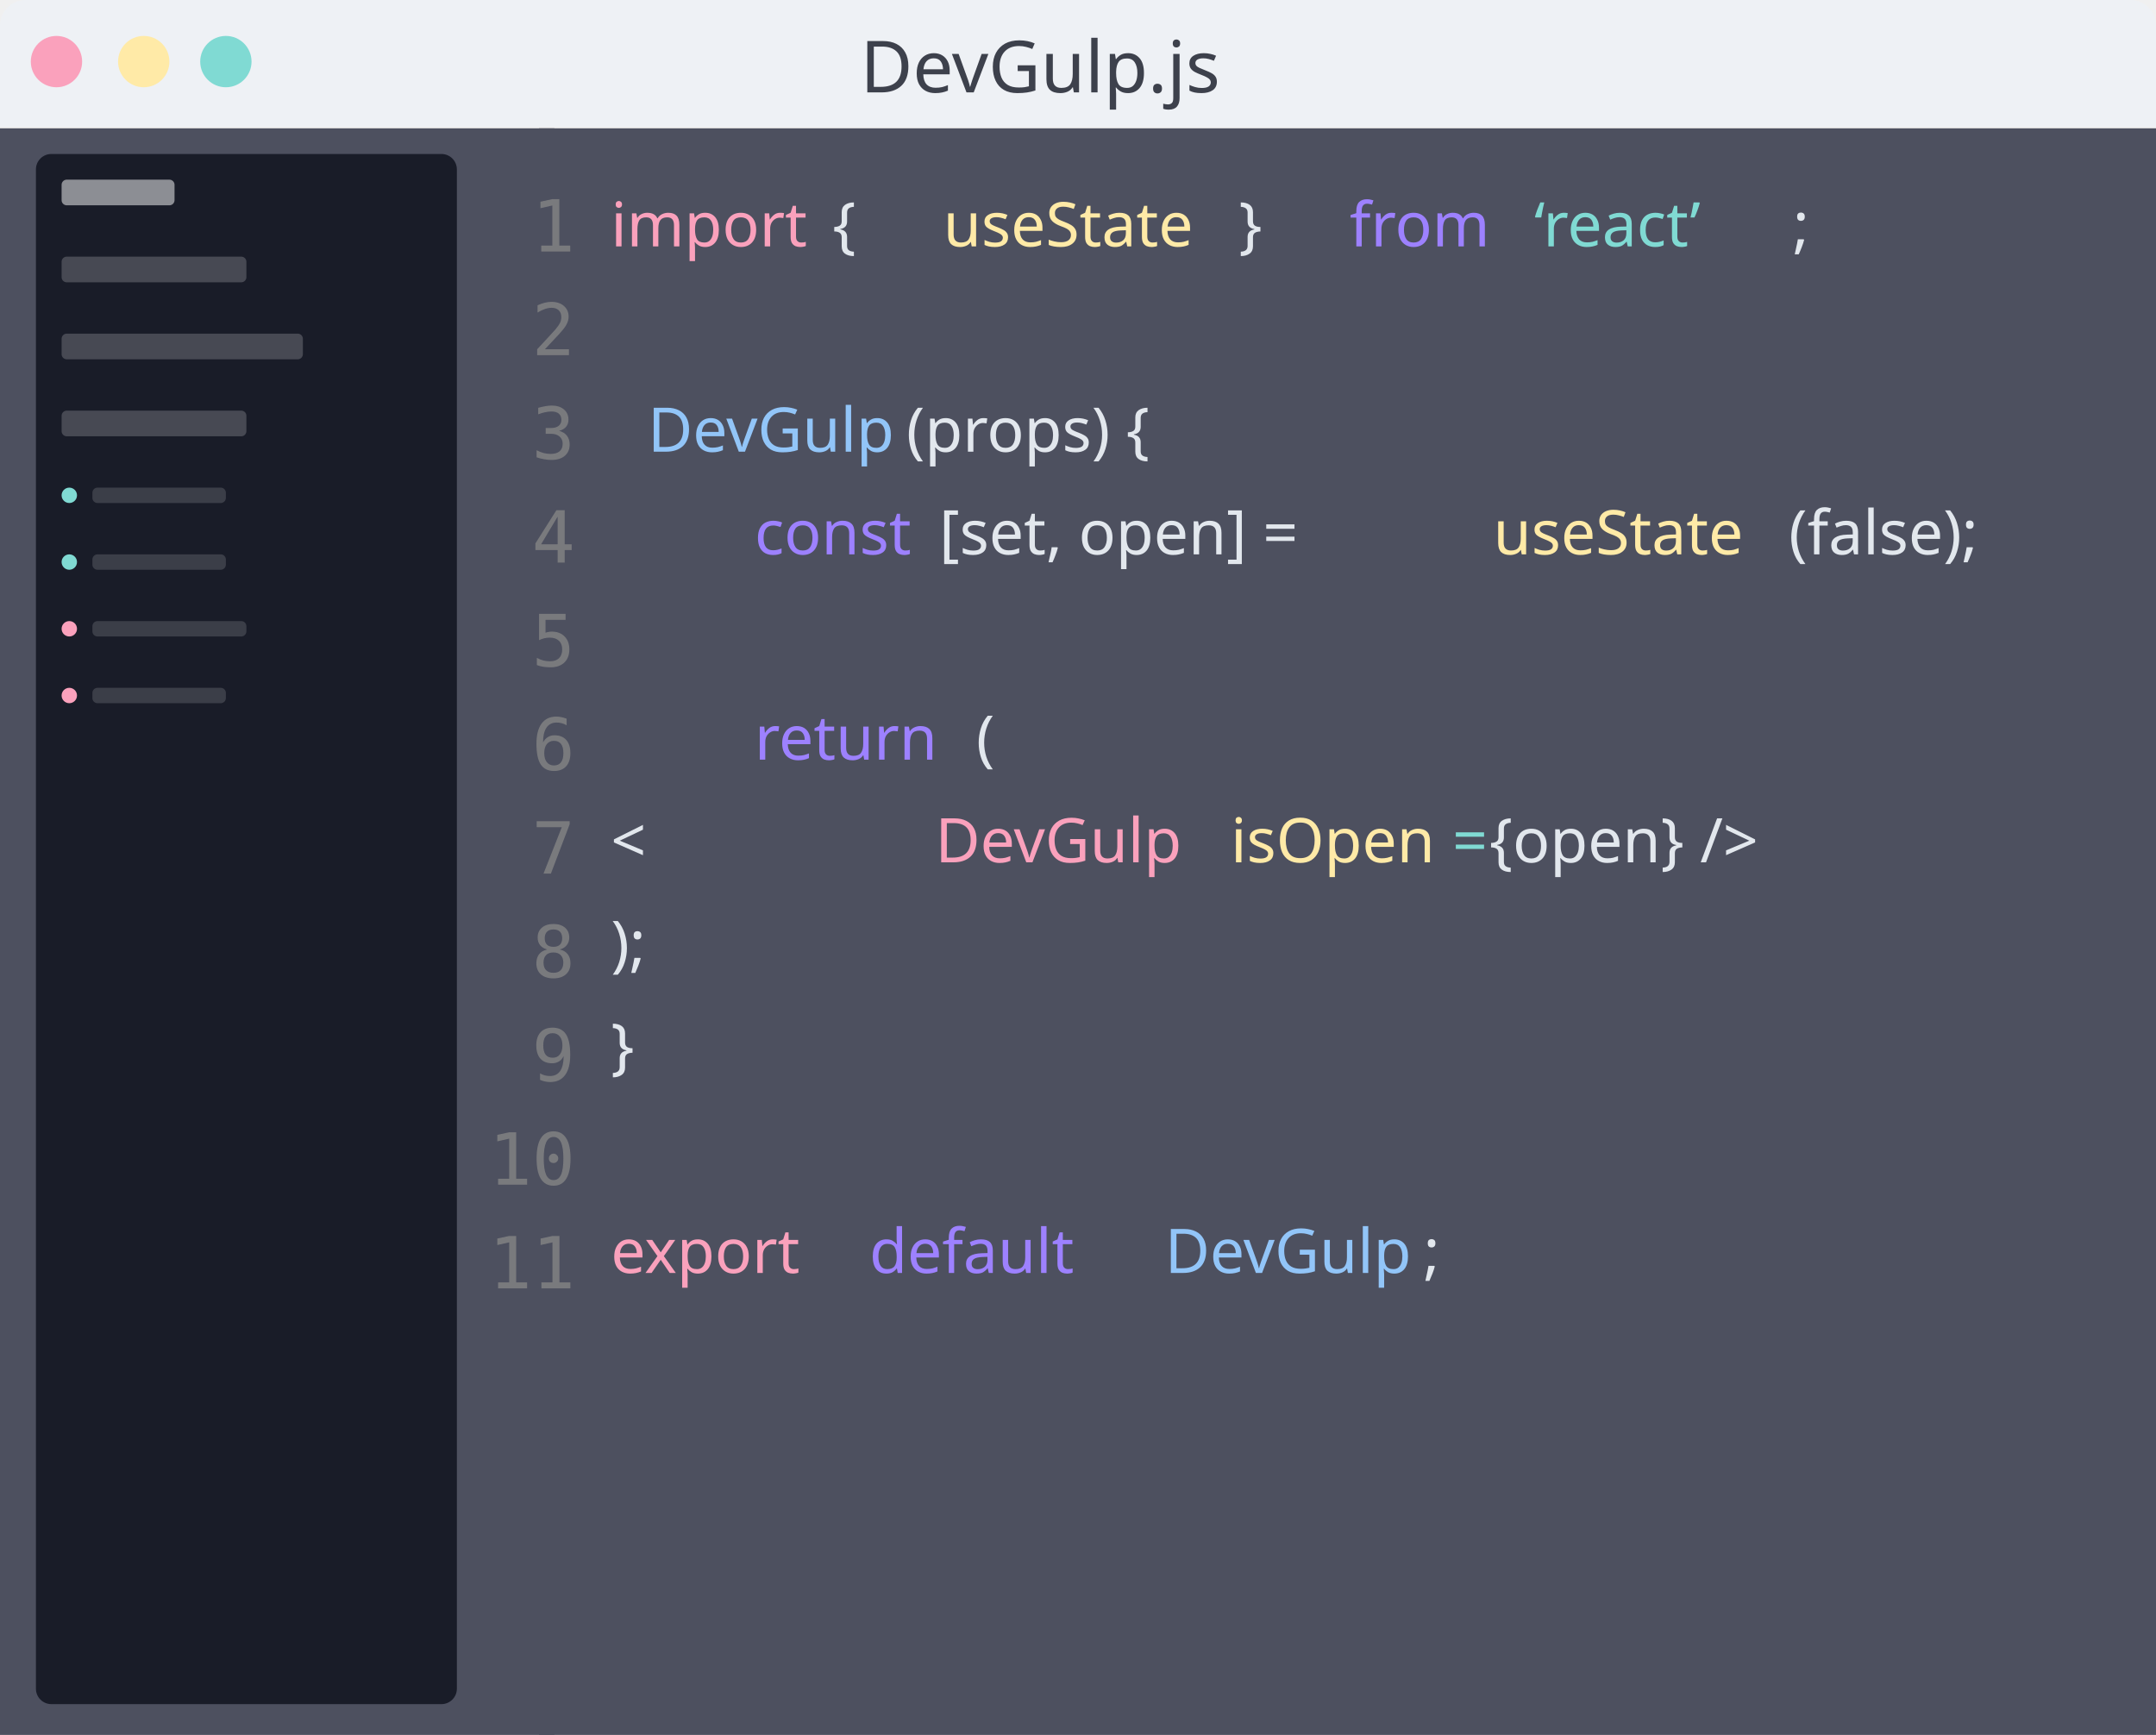
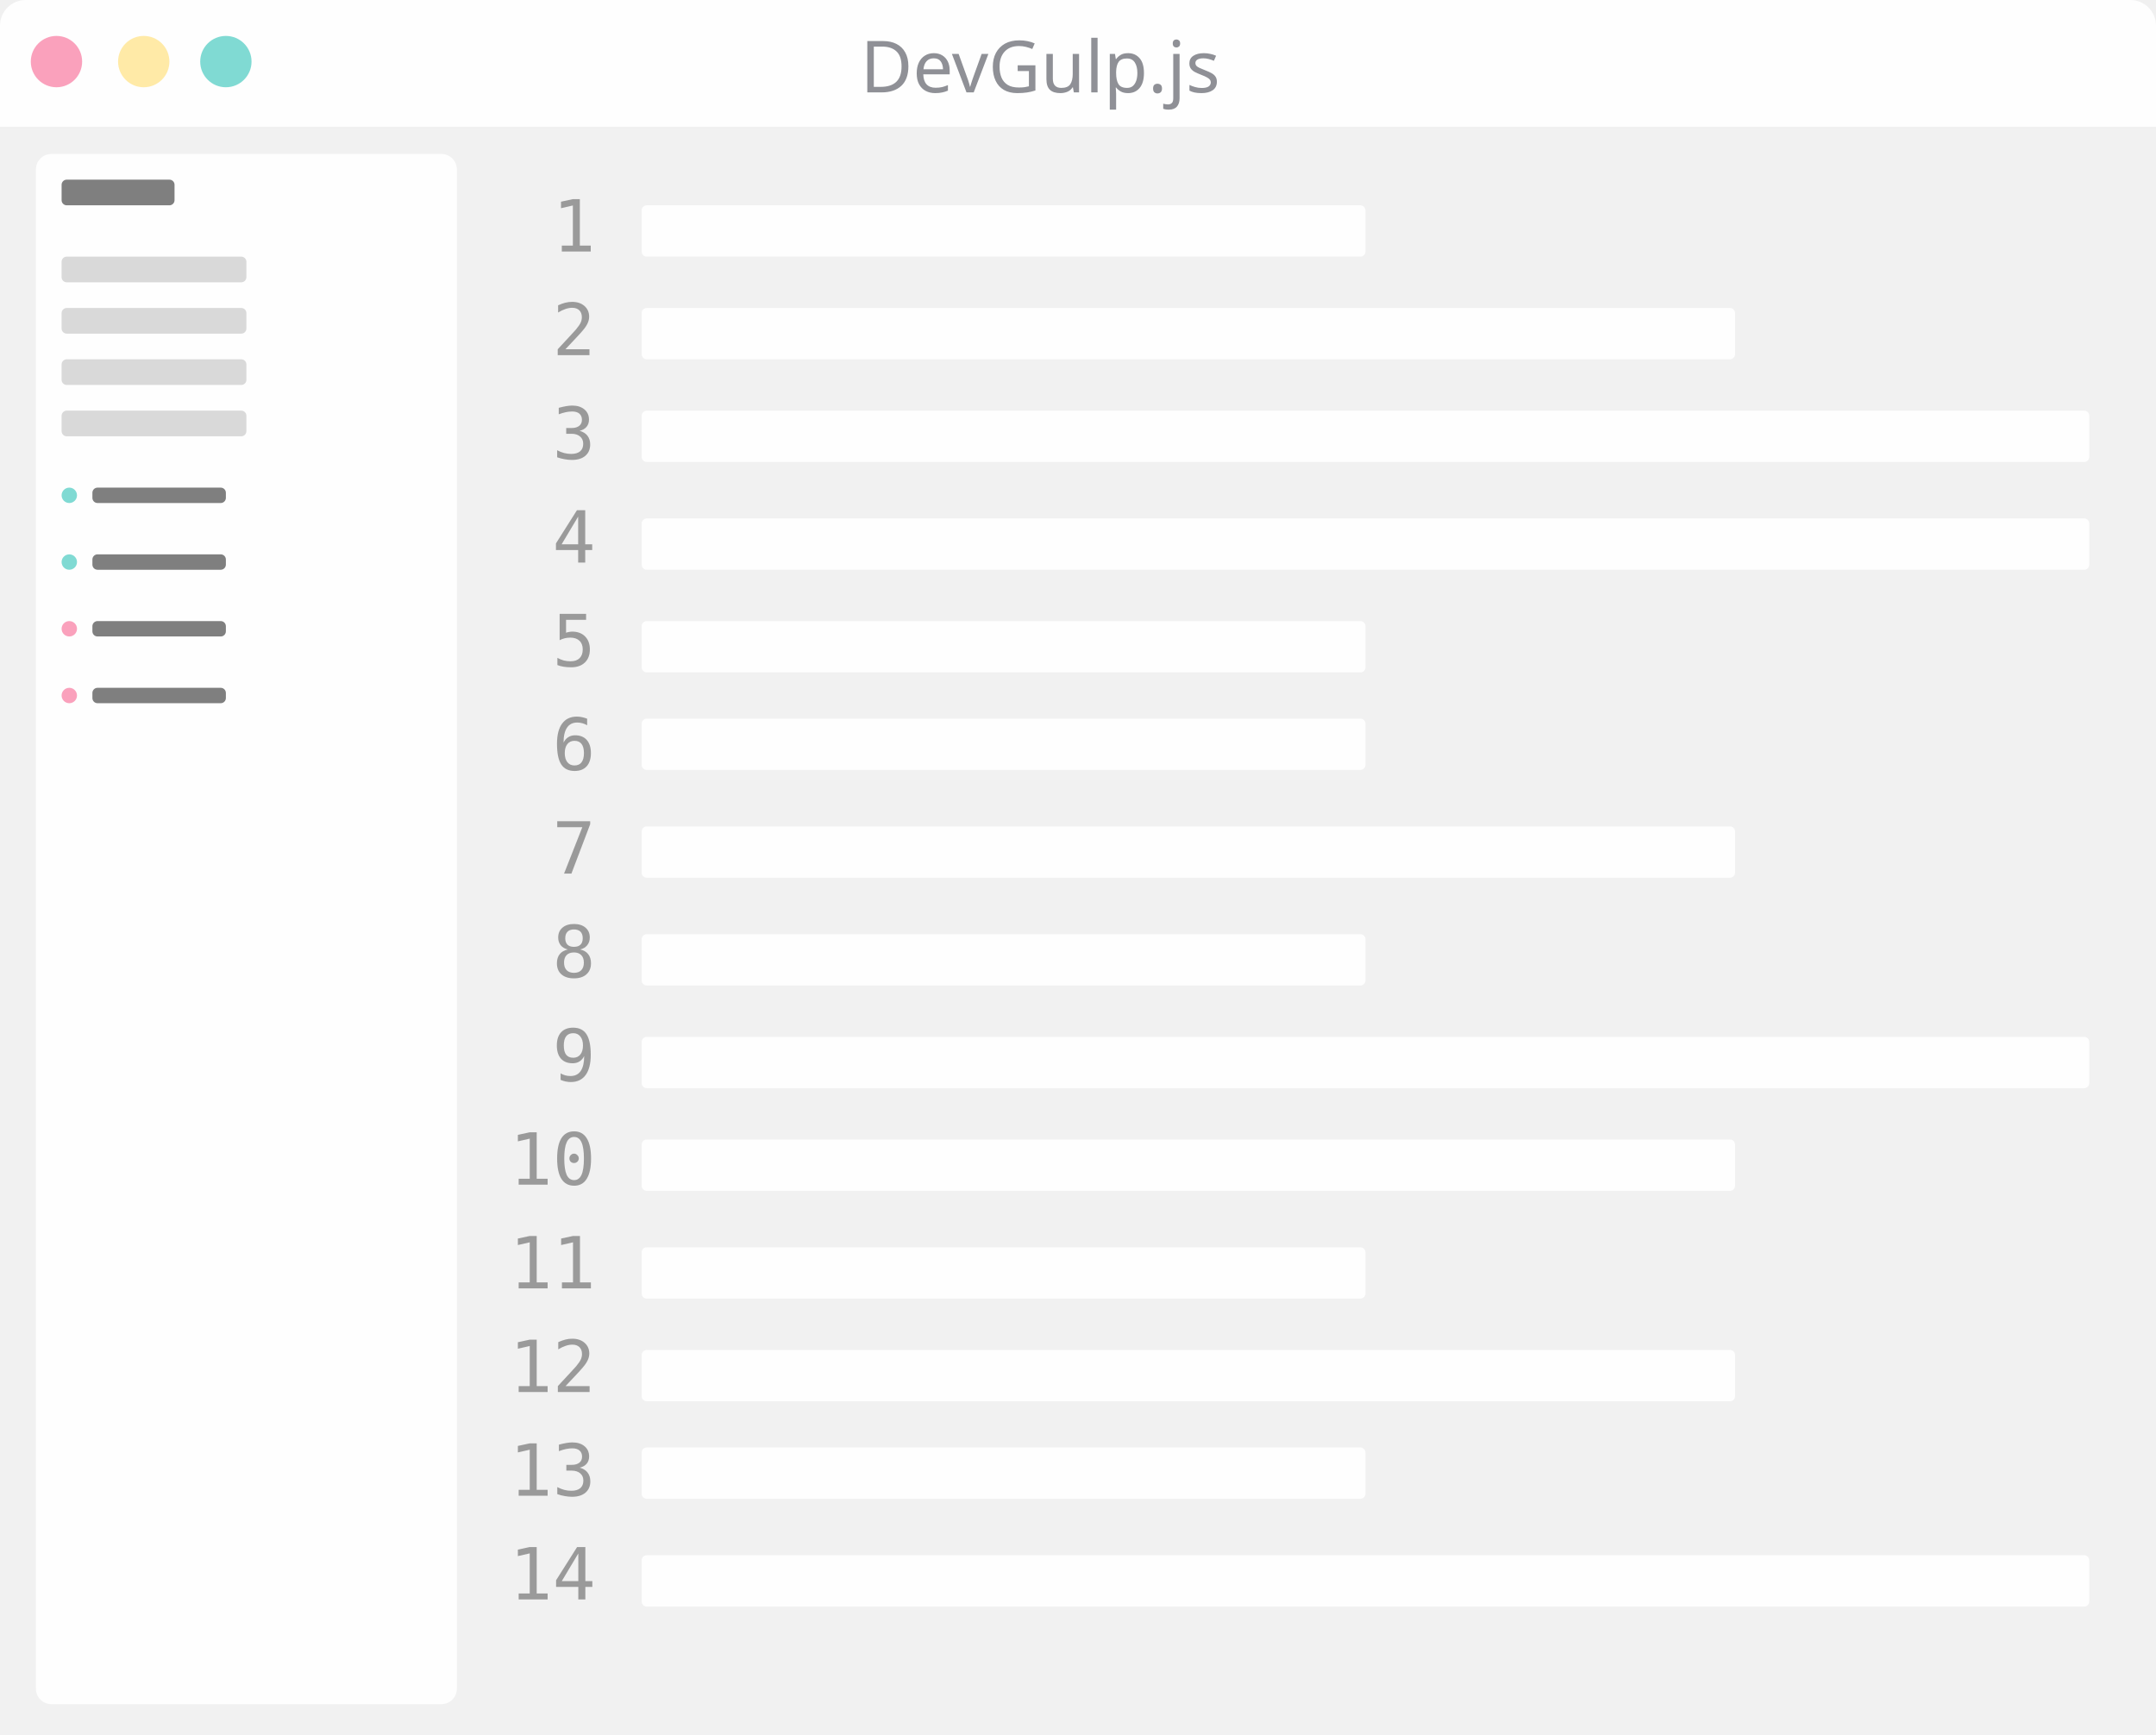
<svg xmlns="http://www.w3.org/2000/svg" width="420px" height="338px" viewBox="0 0 420 338" version="1.1">
  <g id="Dark-Code-Editor-Window" stroke="none" stroke-width="1" fill="none" fill-rule="evenodd">
    <rect fill="#FFFFFF" opacity="0" x="0" y="0" width="420" height="338" />
    <g>
      <g id="Base-+-Header">
-         <rect id="Base" fill="#4D505F" x="105" y="25" width="315" height="313" />
+         <rect id="Base" fill="#F1F1F1" x="105" y="25" width="315" height="313" />
        <g id="Header">
-           <path d="M5.009,0 C2.243,0 0,2.237 0,5.001 L0,24.712 L420,24.712 L420,5.001 C420,2.239 417.766,0 414.991,0 L5.009,0 Z" id="Base" fill="#EEF1F5" />
+           <path d="M5.009,0 C2.243,0 0,2.237 0,5.001 L0,24.712 L420,24.712 L420,5.001 C420,2.239 417.766,0 414.991,0 L5.009,0 Z" id="Base" fill="#FEFEFE" />
          <g id="Options" transform="translate(5.136364, 6.174528)">
            <circle id="Icon" fill="#FAA1BC" cx="5.864" cy="5.825" r="5" />
            <circle id="Icon" fill="#FFEAA7" cx="22.864" cy="5.825" r="5" />
            <circle id="Icon" fill="#80DAD3" cx="38.864" cy="5.825" r="5" />
          </g>
-           <text id="DevGulp.js" opacity="0.85" font-family="CourierPrimeCode-Regular, Courier Prime Code" font-size="14" font-weight="normal" fill="#1F222E">
+           <text id="DevGulp.js" opacity="0.503" font-family="CourierPrimeCode-Regular, Courier Prime Code" font-size="14" font-weight="normal" fill="#1F222E">
            <tspan x="167.596" y="18">DevGulp.js</tspan>
          </text>
        </g>
-         <rect id="Rectangle" fill="#4D505F" x="0" y="25" width="108" height="313" />
+         <rect id="Rectangle" fill="#F1F1F1" x="0" y="25" width="108" height="313" />
      </g>
      <text id="Line-Numbers" opacity="0.8" font-family="AndaleMono, Andale Mono" font-size="14" font-weight="normal" fill="#858585">
-         <tspan x="103.599" y="49">1</tspan>
-         <tspan x="103.599" y="69.2">2</tspan>
-         <tspan x="103.599" y="89.4">3</tspan>
-         <tspan x="103.599" y="109.6">4</tspan>
-         <tspan x="103.599" y="129.8">5</tspan>
-         <tspan x="103.599" y="150">6</tspan>
-         <tspan x="103.599" y="170.2">7</tspan>
-         <tspan x="103.599" y="190.4">8</tspan>
-         <tspan x="103.599" y="210.6">9</tspan>
-         <tspan x="95.197" y="230.8">10</tspan>
-         <tspan x="95.197" y="251">11</tspan>
-       </text>
-       <text id="import-{-useState-}" font-family="CourierPrimeCode-Regular, Courier Prime Code" font-size="12" font-weight="normal" line-spacing="16">
-         <tspan x="119" y="48" fill="#FAA1BC">import</tspan>
-         <tspan x="162.172" y="48" fill="#E2E7ED"> { </tspan>
-         <tspan x="183.758" y="48" fill="#FFEAA7">useState</tspan>
-         <tspan x="241.32" y="48" fill="#E2E7ED"> } </tspan>
-         <tspan x="262.906" y="48" fill="#9D81FF">from</tspan>
-         <tspan x="291.688" y="48" fill="#E2E7ED"> </tspan>
-         <tspan x="298.883" y="48" fill="#80DAD3">‘react’</tspan>
-         <tspan x="349.25" y="48" fill="#E2E7ED">;</tspan>
-         <tspan x="119" y="68" fill="#E2E7ED" />
-         <tspan x="119" y="88" fill="#E2E7ED"> </tspan>
-         <tspan x="126.195" y="88" fill="#92C5F8">DevGulp</tspan>
-         <tspan x="176.562" y="88" fill="#E2E7ED">(props) {</tspan>
-         <tspan x="119" y="108" fill="#E2E7ED">	</tspan>
-         <tspan x="147" y="108" fill="#9D81FF">const</tspan>
-         <tspan x="182.977" y="108" fill="#E2E7ED"> [set, open] = </tspan>
-         <tspan x="290.906" y="108" fill="#FFEAA7">useState</tspan>
-         <tspan x="348.469" y="108" fill="#E2E7ED">(false);</tspan>
-         <tspan x="119" y="128" fill="#E2E7ED" />
-         <tspan x="119" y="148" fill="#E2E7ED">	</tspan>
-         <tspan x="147" y="148" fill="#9D81FF">return</tspan>
-         <tspan x="190.172" y="148" fill="#E2E7ED"> (</tspan>
-         <tspan x="119" y="168" fill="#E2E7ED">		&lt;</tspan>
-         <tspan x="182.195" y="168" fill="#FAA1BC">DevGulp </tspan>
-         <tspan x="239.758" y="168" fill="#FFEAA7">isOpen</tspan>
-         <tspan x="282.93" y="168" fill="#80DAD3">=</tspan>
-         <tspan x="290.125" y="168" fill="#E2E7ED">{open} /&gt;</tspan>
-         <tspan x="119" y="188" fill="#E2E7ED">	);</tspan>
-         <tspan x="119" y="208" fill="#E2E7ED">}</tspan>
-         <tspan x="119" y="228" fill="#E2E7ED" />
-         <tspan x="119" y="248" fill="#FAA1BC">export</tspan>
-         <tspan x="162.172" y="248" fill="#E2E7ED"> </tspan>
-         <tspan x="169.367" y="248" fill="#9D81FF">default</tspan>
-         <tspan x="219.734" y="248" fill="#E2E7ED"> </tspan>
-         <tspan x="226.93" y="248" fill="#92C5F8">DevGulp</tspan>
-         <tspan x="277.297" y="248" fill="#E2E7ED">;</tspan>
+         <tspan x="107.599" y="49">1</tspan>
+         <tspan x="107.599" y="69.2">2</tspan>
+         <tspan x="107.599" y="89.4">3</tspan>
+         <tspan x="107.599" y="109.6">4</tspan>
+         <tspan x="107.599" y="129.8">5</tspan>
+         <tspan x="107.599" y="150">6</tspan>
+         <tspan x="107.599" y="170.2">7</tspan>
+         <tspan x="107.599" y="190.4">8</tspan>
+         <tspan x="107.599" y="210.6">9</tspan>
+         <tspan x="99.197" y="230.8">10</tspan>
+         <tspan x="99.197" y="251">11</tspan>
+         <tspan x="99.197" y="271.2">12</tspan>
+         <tspan x="99.197" y="291.4">13</tspan>
+         <tspan x="99.197" y="311.6">14</tspan>
+         <tspan x="116" y="331.8" />
      </text>
    </g>
-     <rect id="Rectangle" fill="#191C28" fill-rule="nonzero" x="7" y="30" width="82" height="302" rx="3" />
+     <rect id="Rectangle" fill="#FEFEFE" fill-rule="nonzero" x="125" y="40" width="141" height="10" rx="1" />
+     <rect id="Rectangle" fill="#000000" fill-rule="nonzero" opacity="0.148" x="12" y="65" width="47" height="5" rx="1" />
+     <rect id="Rectangle" fill="#FEFEFE" fill-rule="nonzero" x="7" y="30" width="82" height="302" rx="3" />
    <circle id="Oval" fill="#FAA1BC" fill-rule="nonzero" cx="13.5" cy="135.5" r="1.5" />
-     <rect id="Rectangle" fill="#FFFFFF" fill-rule="nonzero" opacity="0.15" x="18" y="134" width="26" height="3" rx="1" />
+     <rect id="Rectangle" fill="#000000" fill-rule="nonzero" opacity="0.503" x="18" y="134" width="26" height="3" rx="1" />
    <circle id="Oval" fill="#FAA1BC" fill-rule="nonzero" cx="13.5" cy="122.5" r="1.5" />
-     <rect id="Rectangle" fill="#FFFFFF" fill-rule="nonzero" opacity="0.15" x="18" y="121" width="30" height="3" rx="1" />
+     <rect id="Rectangle" fill="#000000" fill-rule="nonzero" opacity="0.503" x="18" y="121" width="26" height="3" rx="1" />
    <circle id="Oval" fill="#80DAD3" fill-rule="nonzero" cx="13.5" cy="109.5" r="1.5" />
-     <rect id="Rectangle" fill="#FFFFFF" fill-rule="nonzero" opacity="0.15" x="18" y="108" width="26" height="3" rx="1" />
+     <rect id="Rectangle" fill="#000000" fill-rule="nonzero" opacity="0.503" x="18" y="108" width="26" height="3" rx="1" />
    <circle id="Oval" fill="#80DAD3" fill-rule="nonzero" cx="13.5" cy="96.5" r="1.5" />
-     <rect id="Rectangle" fill="#FFFFFF" fill-rule="nonzero" opacity="0.15" x="18" y="95" width="26" height="3" rx="1" />
-     <rect id="Rectangle" fill="#FFFFFF" fill-rule="nonzero" opacity="0.5" x="12" y="35" width="22" height="5" rx="1" />
-     <rect id="Rectangle" fill="#FFFFFF" fill-rule="nonzero" opacity="0.2" x="12" y="50" width="36" height="5" rx="1" />
-     <rect id="Rectangle" fill="#FFFFFF" fill-rule="nonzero" opacity="0.2" x="12" y="65" width="47" height="5" rx="1" />
-     <rect id="Rectangle" fill="#FFFFFF" fill-rule="nonzero" opacity="0.2" x="12" y="80" width="36" height="5" rx="1" />
+     <rect id="Rectangle" fill="#000000" fill-rule="nonzero" opacity="0.503" x="18" y="95" width="26" height="3" rx="1" />
+     <rect id="Rectangle" fill="#000000" fill-rule="nonzero" opacity="0.5" x="12" y="35" width="22" height="5" rx="1" />
+     <rect id="Rectangle" fill="#000000" fill-rule="nonzero" opacity="0.148" x="12" y="50" width="36" height="5" rx="1" />
+     <rect id="Rectangle" fill="#000000" fill-rule="nonzero" opacity="0.148" x="12" y="60" width="36" height="5" rx="1" />
+     <rect id="Rectangle" fill="#000000" fill-rule="nonzero" opacity="0.148" x="12" y="70" width="36" height="5" rx="1" />
+     <rect id="Rectangle" fill="#FEFEFE" fill-rule="nonzero" x="125" y="60" width="213" height="10" rx="1" />
+     <rect id="Rectangle" fill="#FEFEFE" fill-rule="nonzero" x="125" y="80" width="282" height="10" rx="1" />
+     <rect id="Rectangle" fill="#FEFEFE" fill-rule="nonzero" x="125" y="101" width="282" height="10" rx="1" />
+     <rect id="Rectangle" fill="#FEFEFE" fill-rule="nonzero" x="125" y="121" width="141" height="10" rx="1" />
+     <rect id="Rectangle" fill="#FEFEFE" fill-rule="nonzero" x="125" y="140" width="141" height="10" rx="1" />
+     <rect id="Rectangle" fill="#FEFEFE" fill-rule="nonzero" x="125" y="161" width="213" height="10" rx="1" />
+     <rect id="Rectangle" fill="#FEFEFE" fill-rule="nonzero" x="125" y="182" width="141" height="10" rx="1" />
+     <rect id="Rectangle" fill="#FEFEFE" fill-rule="nonzero" x="125" y="202" width="282" height="10" rx="1" />
+     <rect id="Rectangle" fill="#FEFEFE" fill-rule="nonzero" x="125" y="222" width="213" height="10" rx="1" />
+     <rect id="Rectangle" fill="#FEFEFE" fill-rule="nonzero" x="125" y="243" width="141" height="10" rx="1" />
+     <rect id="Rectangle" fill="#FEFEFE" fill-rule="nonzero" x="125" y="263" width="213" height="10" rx="1" />
+     <rect id="Rectangle" fill="#FEFEFE" fill-rule="nonzero" x="125" y="282" width="141" height="10" rx="1" />
+     <rect id="Rectangle" fill="#FEFEFE" fill-rule="nonzero" x="125" y="303" width="282" height="10" rx="1" />
+     <rect id="Rectangle" fill="#000000" fill-rule="nonzero" opacity="0.148" x="12" y="80" width="36" height="5" rx="1" />
  </g>
</svg>
